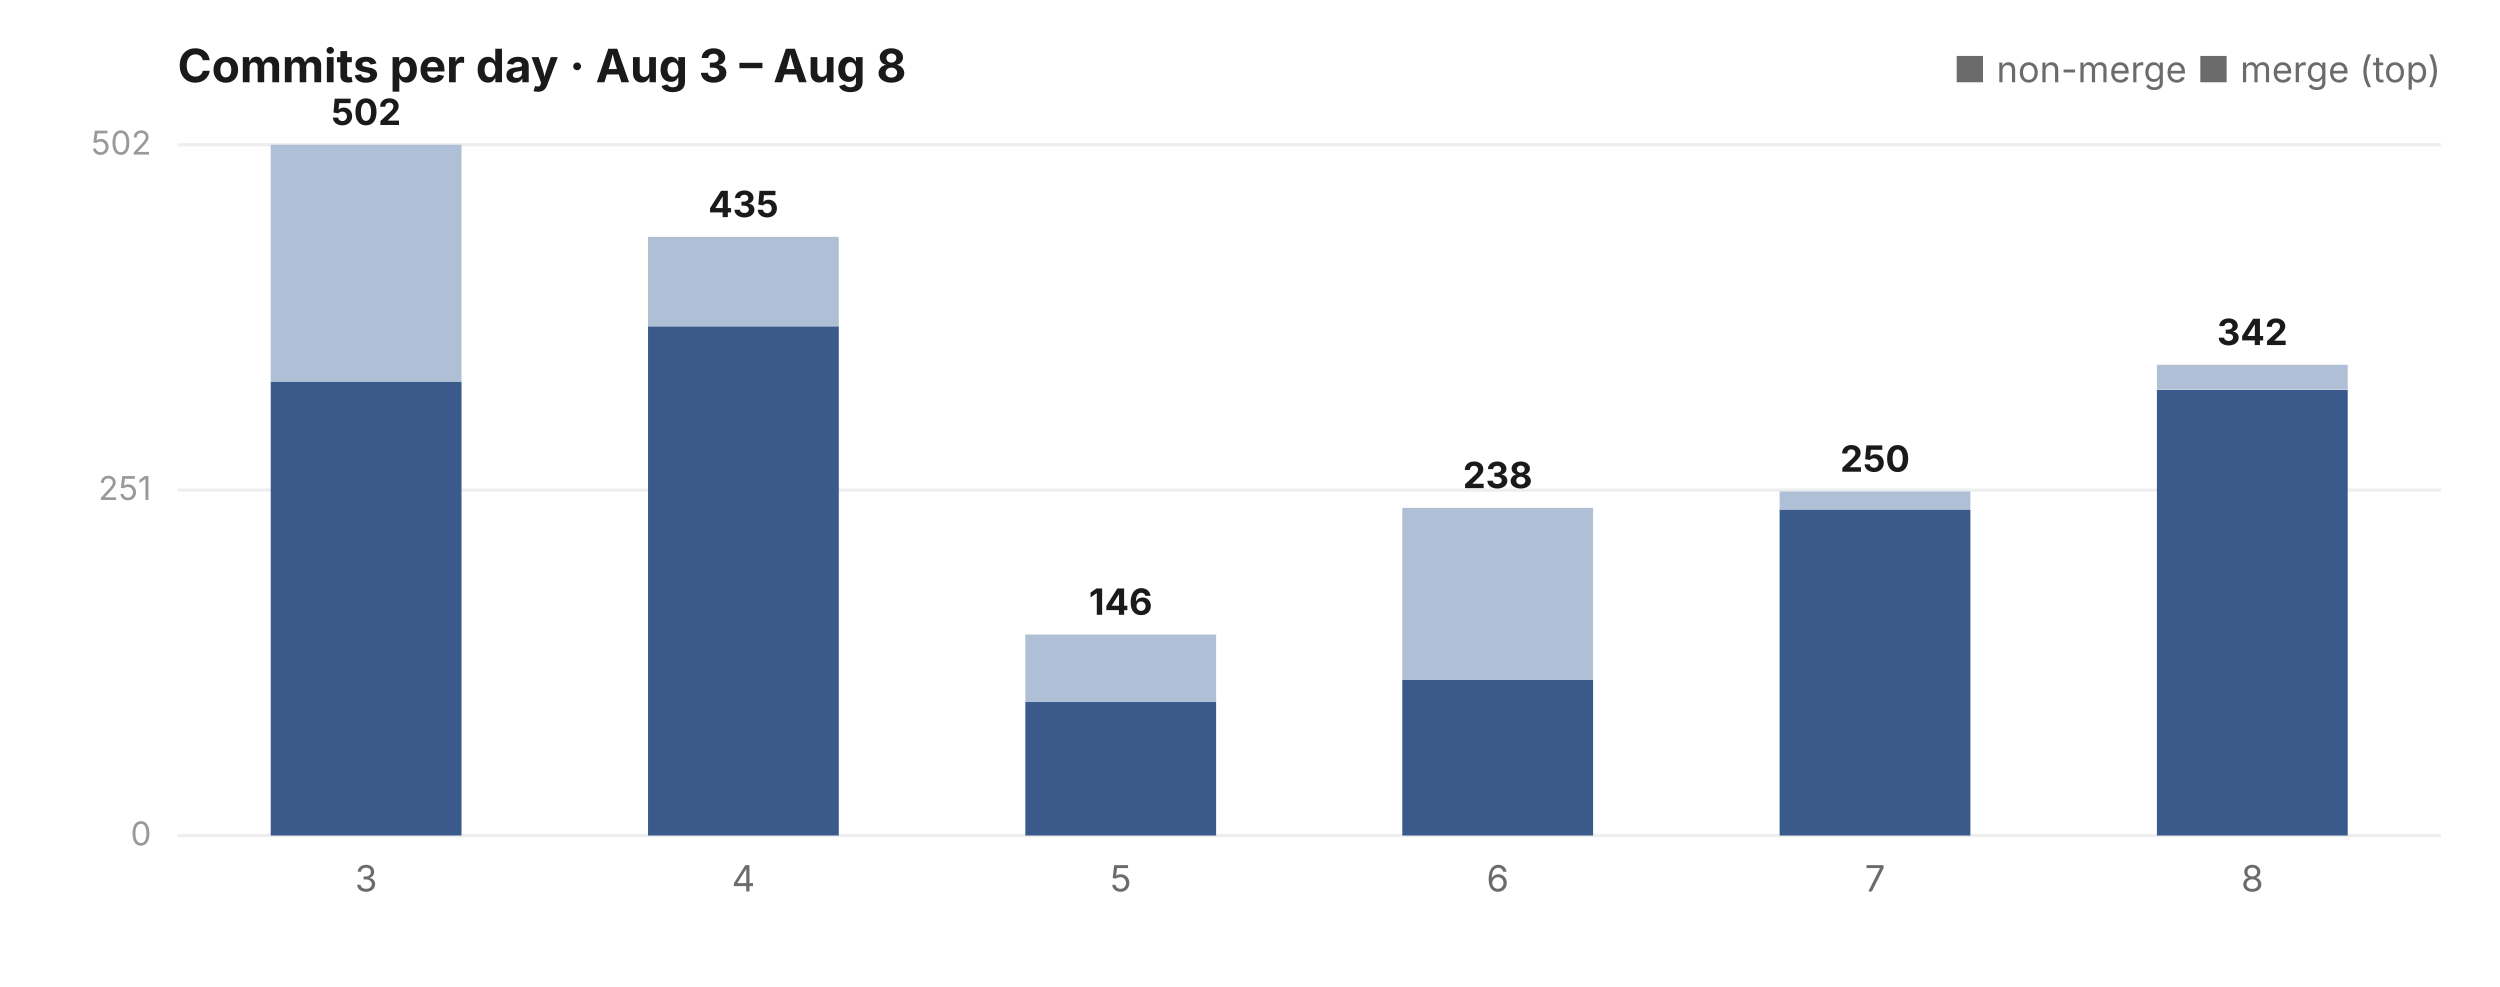
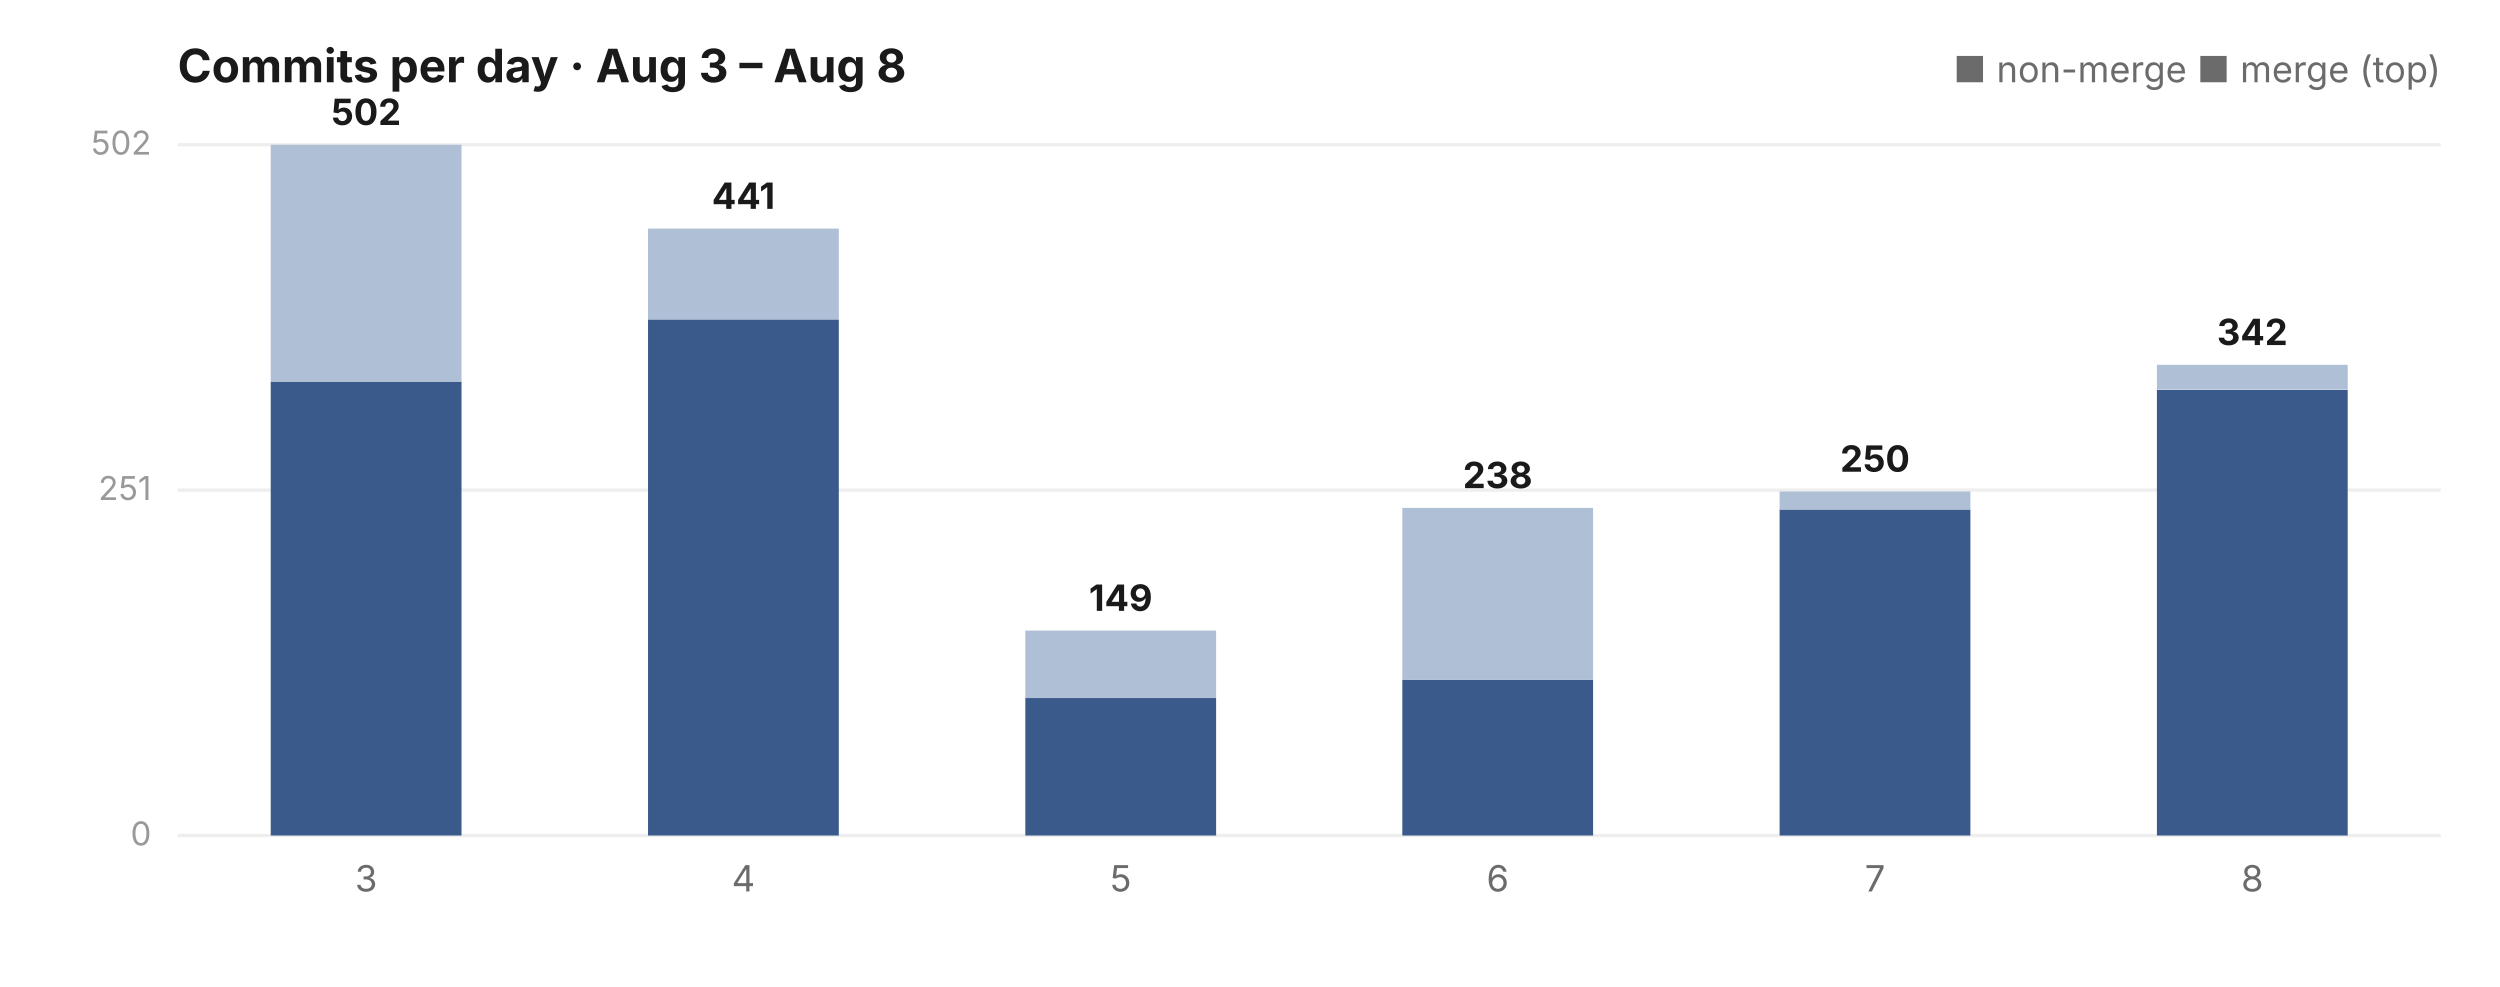
<svg xmlns="http://www.w3.org/2000/svg" viewBox="0 0 760 300" width="760" height="300" style="max-width:100%;height:auto;font-family:-apple-system,Segoe UI,sans-serif;background:#fff;border:1px solid #e7e7e4;border-radius:8px">
  <text x="54" y="25" font-size="14" font-weight="700" fill="#1a1a1a">Commits per day · Aug 3 – Aug 8</text>
  <text x="742" y="25" font-size="11" fill="#6b6b6b" text-anchor="end">■ non-merge ■ merge (top)</text>
  <line x1="54" y1="254.0" x2="742" y2="254.0" stroke="#eee" />
  <text x="46" y="257.0" font-size="10" fill="#999" text-anchor="end">0</text>
  <line x1="54" y1="149.0" x2="742" y2="149.0" stroke="#eee" />
  <text x="46" y="152.0" font-size="10" fill="#999" text-anchor="end">251</text>
  <line x1="54" y1="44.0" x2="742" y2="44.0" stroke="#eee" />
  <text x="46" y="47.0" font-size="10" fill="#999" text-anchor="end">502</text>
  <rect x="82.3" y="116.0" width="58.0" height="138.0" fill="#3a5a8c" />
  <rect x="82.3" y="44.0" width="58.0" height="72.0" fill="#aebfd6" />
  <text x="111.3" y="271.0" font-size="11" fill="#6b6b6b" text-anchor="middle">3</text>
  <text x="111.3" y="38.0" font-size="11" fill="#1a1a1a" text-anchor="middle" font-weight="700">502</text>
-   <rect x="197.0" y="99.2" width="58.0" height="154.8" fill="#3a5a8c" />
-   <rect x="197.0" y="72.0" width="58.0" height="27.2" fill="#aebfd6" />
+   <rect x="197.0" y="97.1" width="58.0" height="156.9" fill="#3a5a8c" />
+   <rect x="197.0" y="69.5" width="58.0" height="27.6" fill="#aebfd6" />
  <text x="226.0" y="271.0" font-size="11" fill="#6b6b6b" text-anchor="middle">4</text>
-   <text x="226.0" y="66.0" font-size="11" fill="#1a1a1a" text-anchor="middle" font-weight="700">435</text>
-   <rect x="311.7" y="213.4" width="58.0" height="40.6" fill="#3a5a8c" />
-   <rect x="311.7" y="192.9" width="58.0" height="20.5" fill="#aebfd6" />
+   <text x="226.0" y="63.5" font-size="11" fill="#1a1a1a" text-anchor="middle" font-weight="700">441</text>
+   <rect x="311.7" y="212.2" width="58.0" height="41.8" fill="#3a5a8c" />
+   <rect x="311.7" y="191.7" width="58.0" height="20.5" fill="#aebfd6" />
  <text x="340.7" y="271.0" font-size="11" fill="#6b6b6b" text-anchor="middle">5</text>
-   <text x="340.7" y="186.9" font-size="11" fill="#1a1a1a" text-anchor="middle" font-weight="700">146</text>
+   <text x="340.7" y="185.7" font-size="11" fill="#1a1a1a" text-anchor="middle" font-weight="700">149</text>
  <rect x="426.3" y="206.7" width="58.0" height="47.3" fill="#3a5a8c" />
  <rect x="426.3" y="154.4" width="58.0" height="52.3" fill="#aebfd6" />
  <text x="455.3" y="271.0" font-size="11" fill="#6b6b6b" text-anchor="middle">6</text>
  <text x="455.3" y="148.4" font-size="11" fill="#1a1a1a" text-anchor="middle" font-weight="700">238</text>
  <rect x="541.0" y="154.9" width="58.0" height="99.1" fill="#3a5a8c" />
  <rect x="541.0" y="149.4" width="58.0" height="5.4" fill="#aebfd6" />
  <text x="570.0" y="271.0" font-size="11" fill="#6b6b6b" text-anchor="middle">7</text>
  <text x="570.0" y="143.4" font-size="11" fill="#1a1a1a" text-anchor="middle" font-weight="700">250</text>
  <rect x="655.7" y="118.5" width="58.0" height="135.5" fill="#3a5a8c" />
  <rect x="655.7" y="110.9" width="58.0" height="7.5" fill="#aebfd6" />
  <text x="684.7" y="271.0" font-size="11" fill="#6b6b6b" text-anchor="middle">8</text>
  <text x="684.7" y="104.9" font-size="11" fill="#1a1a1a" text-anchor="middle" font-weight="700">342</text>
</svg>
